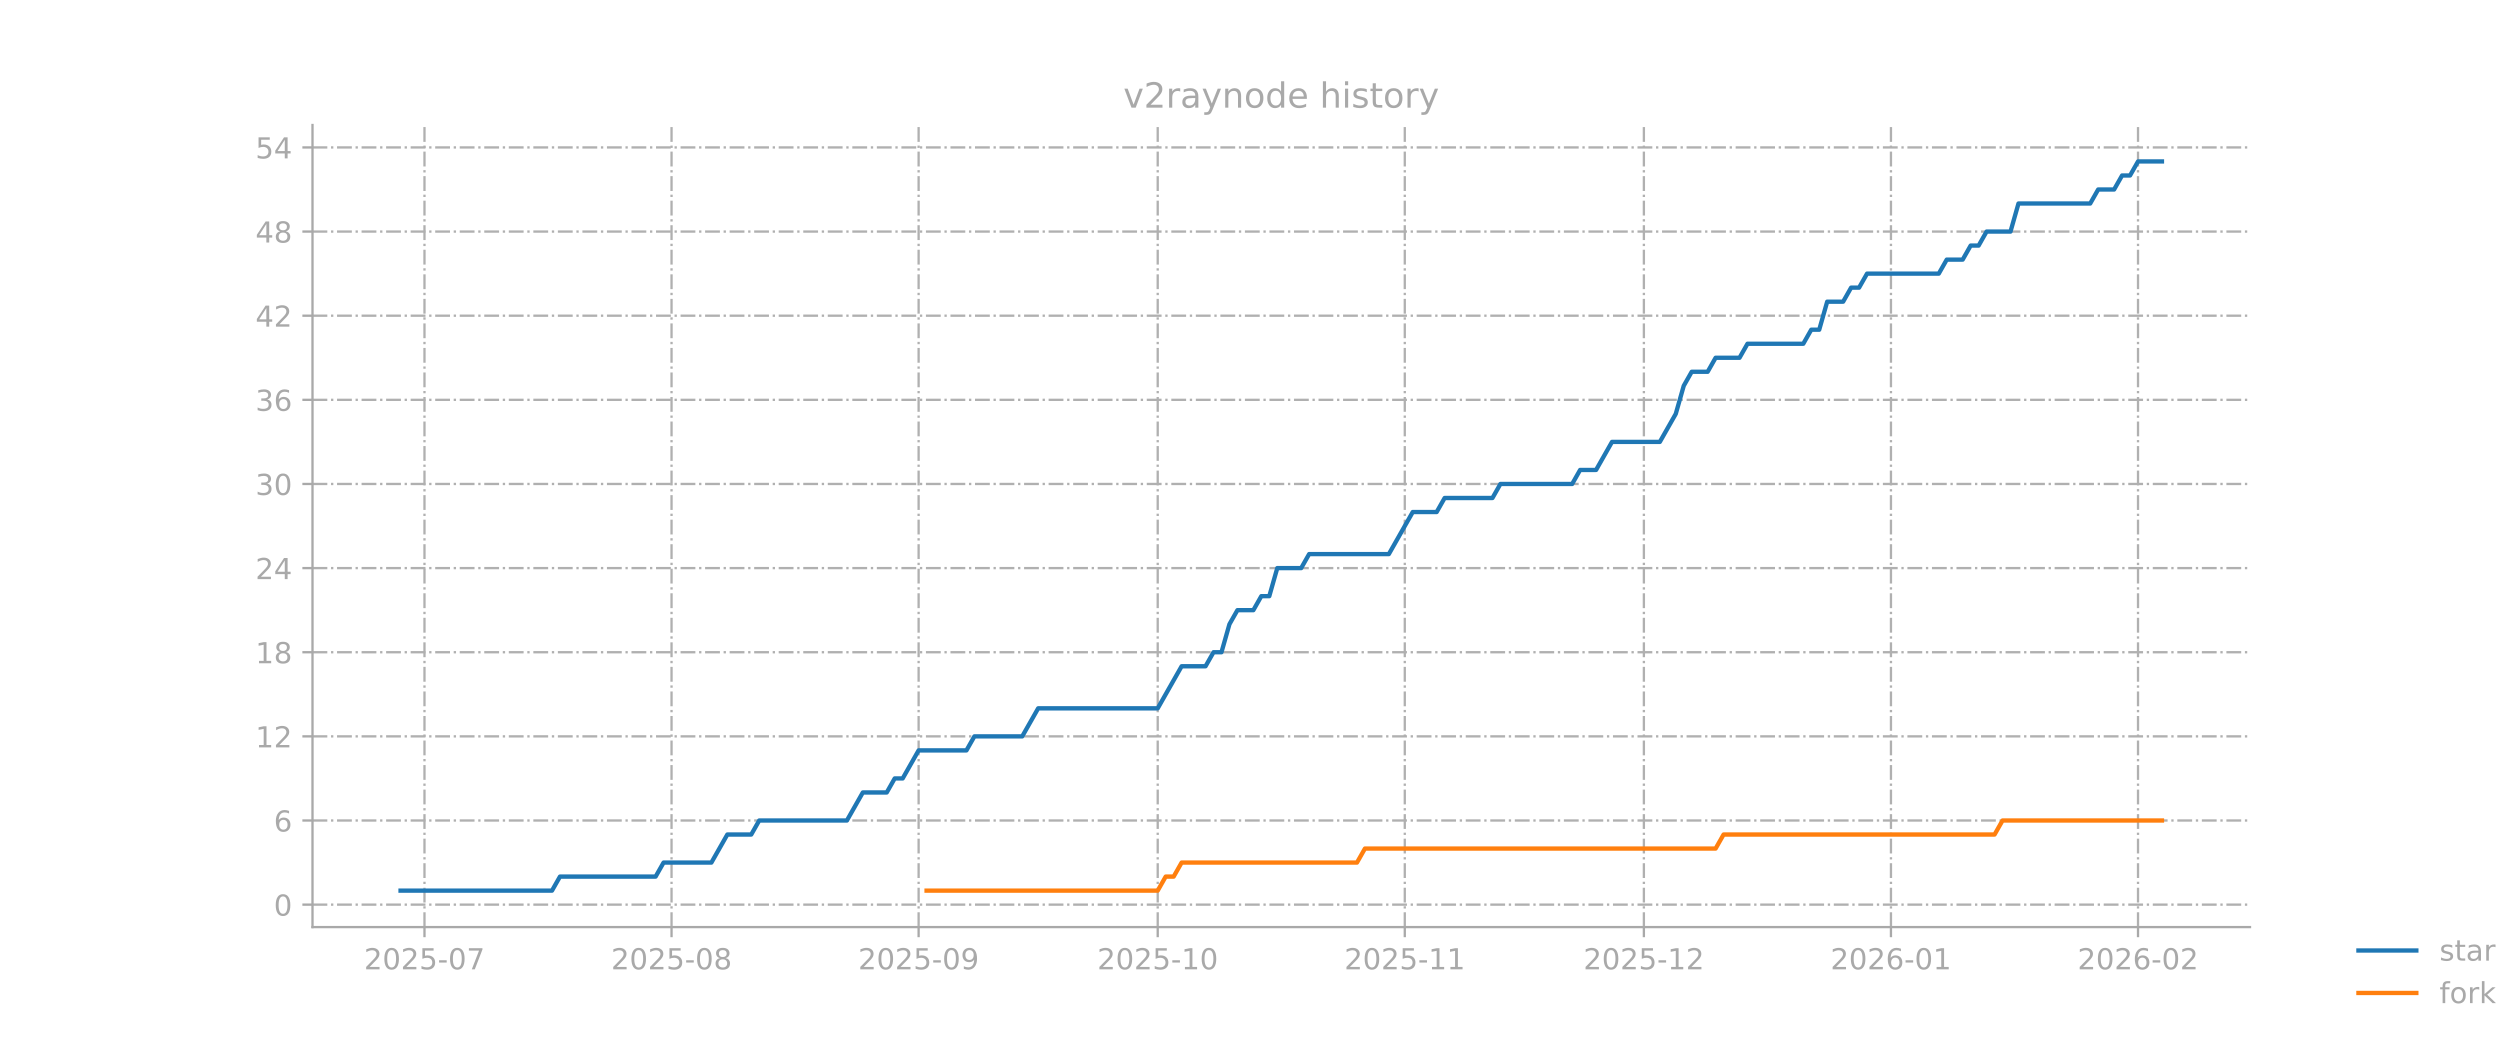
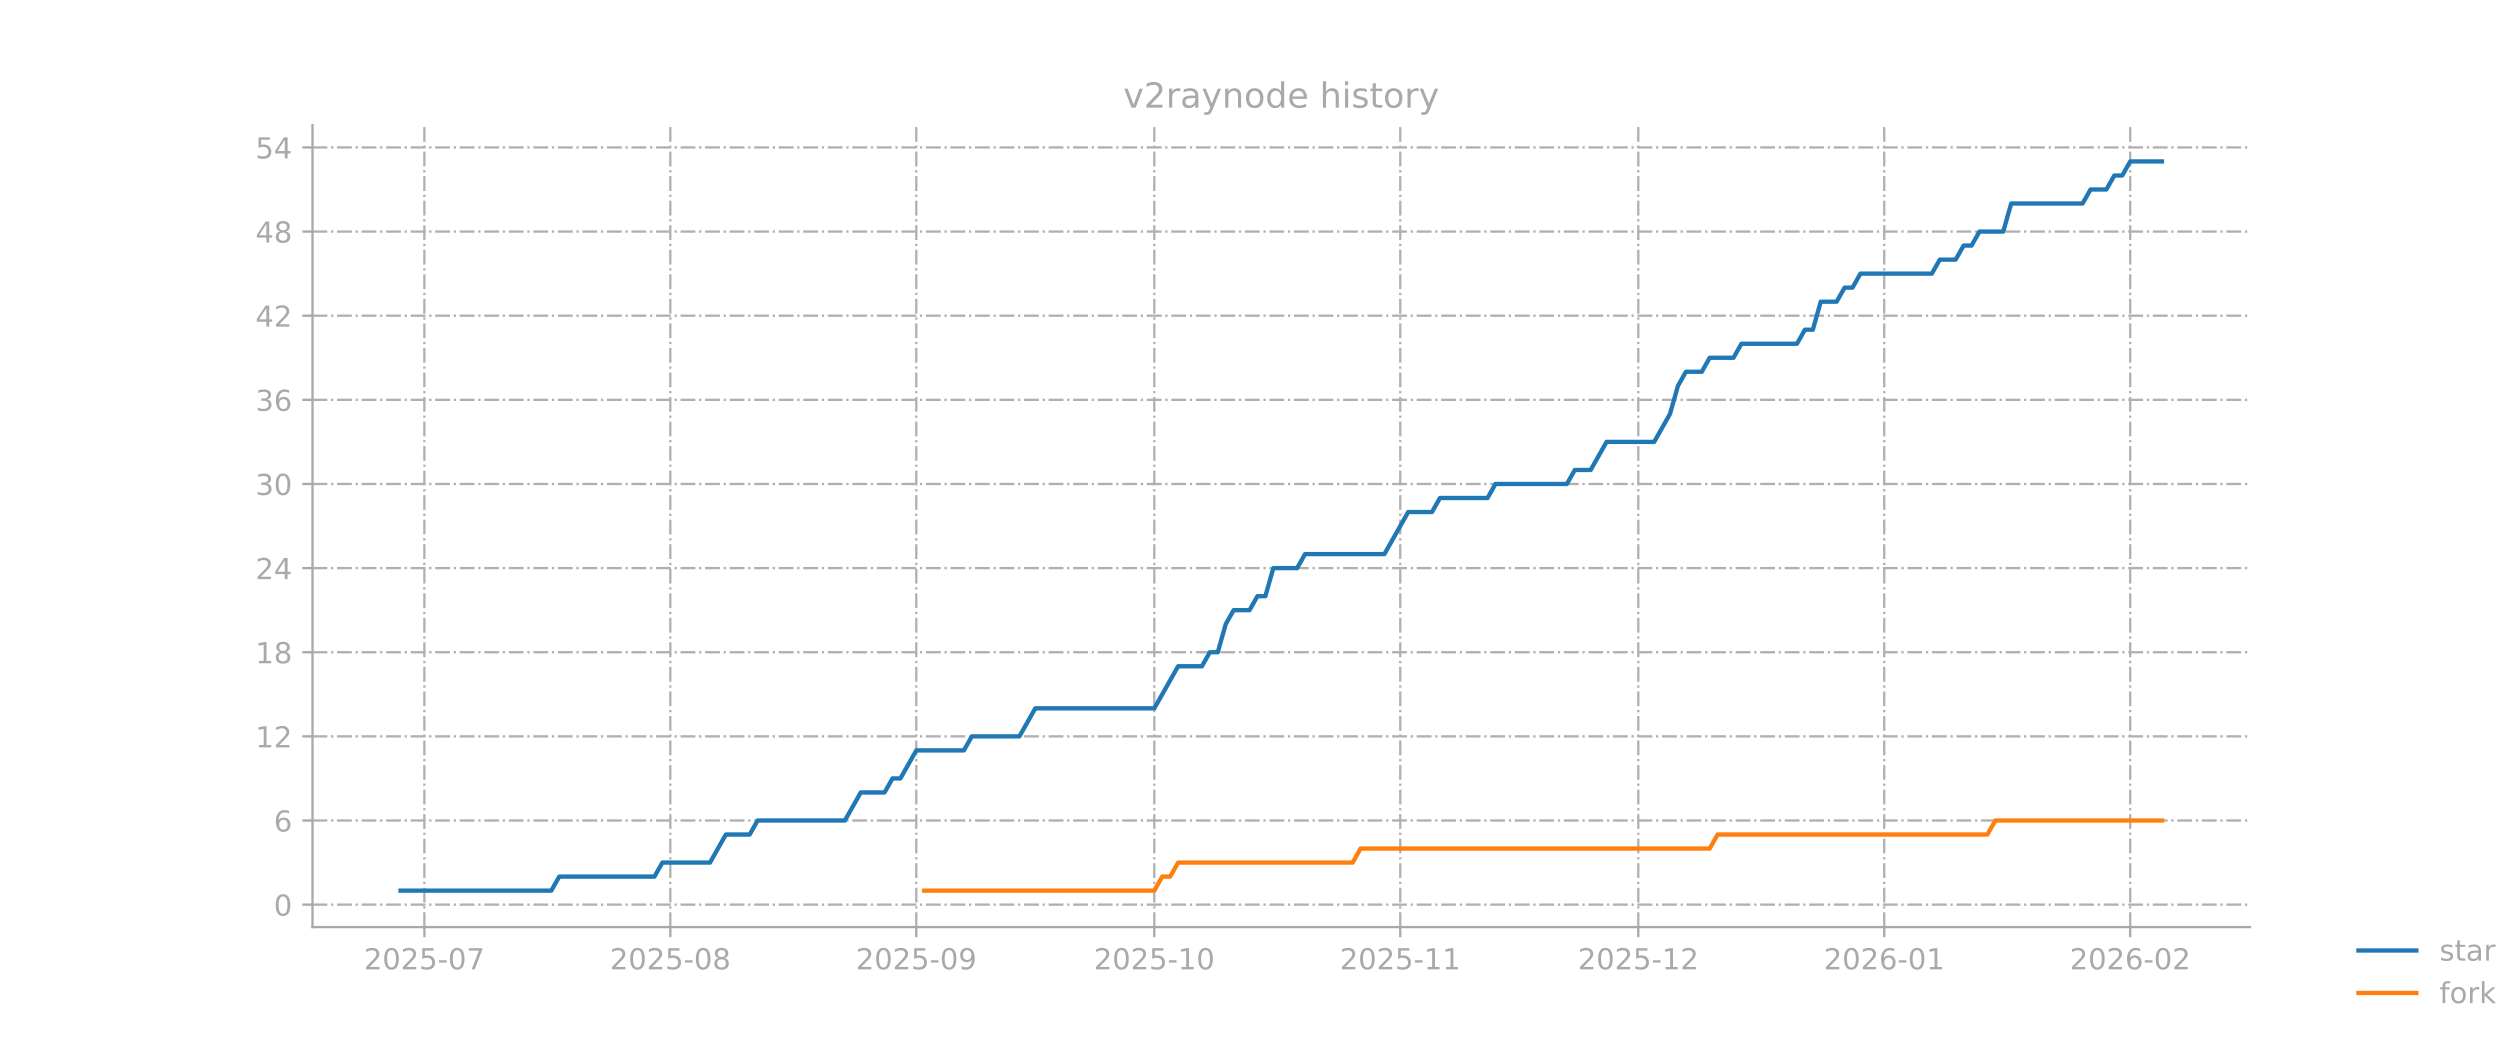
<svg xmlns="http://www.w3.org/2000/svg" xmlns:xlink="http://www.w3.org/1999/xlink" width="864pt" height="360pt" viewBox="0 0 864 360" version="1.1">
  <defs>
    <style type="text/css">*{stroke-linejoin: round; stroke-linecap: butt}</style>
  </defs>
  <g id="figure_1">
    <g id="patch_1">
      <path d="M 0 360  L 864 360  L 864 0  L 0 0  L 0 360  z " style="fill: none; opacity: 0" />
    </g>
    <g id="axes_1">
      <g id="patch_2">
        <path d="M 108 320.4  L 777.6 320.4  L 777.6 43.2  L 108 43.2  L 108 320.4  z " style="fill: none; opacity: 0" />
      </g>
      <g id="matplotlib.axis_1">
        <g id="xtick_1">
          <g id="line2d_1">
-             <path d="M 146.7 320.4  L 146.7 43.2  " clip-path="url(#pa3e3d723a9)" style="fill: none; stroke-dasharray: 5.12,1.28,0.8,1.28; stroke-dashoffset: 0; stroke: #b0b0b0; stroke-width: 0.8" />
+             <path d="M 146.662 320.4  L 146.662 43.2  " clip-path="url(#pf3b6380933)" style="fill: none; stroke-dasharray: 5.12,1.28,0.8,1.28; stroke-dashoffset: 0; stroke: #b0b0b0; stroke-width: 0.8" />
          </g>
          <g id="line2d_2">
            <defs>
-               <path id="m2eeeae8947" d="M 0 0  L 0 3.5  " style="stroke: #a9a9a9; stroke-width: 0.8" />
+               <path id="mdee637b0e8" d="M 0 0  L 0 3.5  " style="stroke: #a9a9a9; stroke-width: 0.8" />
            </defs>
            <g>
-               <use xlink:href="#m2eeeae8947" x="146.7" y="320.4" style="fill: #a9a9a9; stroke: #a9a9a9; stroke-width: 0.8" />
+               <use xlink:href="#mdee637b0e8" x="146.662" y="320.4" style="fill: #a9a9a9; stroke: #a9a9a9; stroke-width: 0.8" />
            </g>
          </g>
          <g id="text_1">
-             <g style="fill: #a9a9a9" transform="translate(125.8082 334.9984) scale(0.1 -0.1)">
+             <g style="fill: #a9a9a9" transform="translate(125.771 334.9984) scale(0.1 -0.1)">
              <defs>
                <path id="DejaVuSans-32" d="M 1228 531  L 3431 531  L 3431 0  L 469 0  L 469 531  Q 828 903 1448 1529  Q 2069 2156 2228 2338  Q 2531 2678 2651 2914  Q 2772 3150 2772 3378  Q 2772 3750 2511 3984  Q 2250 4219 1831 4219  Q 1534 4219 1204 4116  Q 875 4013 500 3803  L 500 4441  Q 881 4594 1212 4672  Q 1544 4750 1819 4750  Q 2544 4750 2975 4387  Q 3406 4025 3406 3419  Q 3406 3131 3298 2873  Q 3191 2616 2906 2266  Q 2828 2175 2409 1742  Q 1991 1309 1228 531  z " transform="scale(0.015625)" />
                <path id="DejaVuSans-30" d="M 2034 4250  Q 1547 4250 1301 3770  Q 1056 3291 1056 2328  Q 1056 1369 1301 889  Q 1547 409 2034 409  Q 2525 409 2770 889  Q 3016 1369 3016 2328  Q 3016 3291 2770 3770  Q 2525 4250 2034 4250  z M 2034 4750  Q 2819 4750 3233 4129  Q 3647 3509 3647 2328  Q 3647 1150 3233 529  Q 2819 -91 2034 -91  Q 1250 -91 836 529  Q 422 1150 422 2328  Q 422 3509 836 4129  Q 1250 4750 2034 4750  z " transform="scale(0.015625)" />
                <path id="DejaVuSans-35" d="M 691 4666  L 3169 4666  L 3169 4134  L 1269 4134  L 1269 2991  Q 1406 3038 1543 3061  Q 1681 3084 1819 3084  Q 2600 3084 3056 2656  Q 3513 2228 3513 1497  Q 3513 744 3044 326  Q 2575 -91 1722 -91  Q 1428 -91 1123 -41  Q 819 9 494 109  L 494 744  Q 775 591 1075 516  Q 1375 441 1709 441  Q 2250 441 2565 725  Q 2881 1009 2881 1497  Q 2881 1984 2565 2268  Q 2250 2553 1709 2553  Q 1456 2553 1204 2497  Q 953 2441 691 2322  L 691 4666  z " transform="scale(0.015625)" />
                <path id="DejaVuSans-2d" d="M 313 2009  L 1997 2009  L 1997 1497  L 313 1497  L 313 2009  z " transform="scale(0.015625)" />
                <path id="DejaVuSans-37" d="M 525 4666  L 3525 4666  L 3525 4397  L 1831 0  L 1172 0  L 2766 4134  L 525 4134  L 525 4666  z " transform="scale(0.015625)" />
              </defs>
              <use xlink:href="#DejaVuSans-32" />
              <use xlink:href="#DejaVuSans-30" transform="translate(63.62305 0)" />
              <use xlink:href="#DejaVuSans-32" transform="translate(127.2461 0)" />
              <use xlink:href="#DejaVuSans-35" transform="translate(190.8691 0)" />
              <use xlink:href="#DejaVuSans-2d" transform="translate(254.4922 0)" />
              <use xlink:href="#DejaVuSans-30" transform="translate(290.5762 0)" />
              <use xlink:href="#DejaVuSans-37" transform="translate(354.1992 0)" />
            </g>
          </g>
        </g>
        <g id="xtick_2">
          <g id="line2d_3">
-             <path d="M 232.087 320.4  L 232.087 43.2  " clip-path="url(#pa3e3d723a9)" style="fill: none; stroke-dasharray: 5.12,1.28,0.8,1.28; stroke-dashoffset: 0; stroke: #b0b0b0; stroke-width: 0.8" />
+             <path d="M 231.665 320.4  L 231.665 43.2  " clip-path="url(#pf3b6380933)" style="fill: none; stroke-dasharray: 5.12,1.28,0.8,1.28; stroke-dashoffset: 0; stroke: #b0b0b0; stroke-width: 0.8" />
          </g>
          <g id="line2d_4">
            <g>
-               <use xlink:href="#m2eeeae8947" x="232.087" y="320.4" style="fill: #a9a9a9; stroke: #a9a9a9; stroke-width: 0.8" />
+               <use xlink:href="#mdee637b0e8" x="231.665" y="320.4" style="fill: #a9a9a9; stroke: #a9a9a9; stroke-width: 0.8" />
            </g>
          </g>
          <g id="text_2">
-             <g style="fill: #a9a9a9" transform="translate(211.1953 334.9984) scale(0.1 -0.1)">
+             <g style="fill: #a9a9a9" transform="translate(210.7735 334.9984) scale(0.1 -0.1)">
              <defs>
                <path id="DejaVuSans-38" d="M 2034 2216  Q 1584 2216 1326 1975  Q 1069 1734 1069 1313  Q 1069 891 1326 650  Q 1584 409 2034 409  Q 2484 409 2743 651  Q 3003 894 3003 1313  Q 3003 1734 2745 1975  Q 2488 2216 2034 2216  z M 1403 2484  Q 997 2584 770 2862  Q 544 3141 544 3541  Q 544 4100 942 4425  Q 1341 4750 2034 4750  Q 2731 4750 3128 4425  Q 3525 4100 3525 3541  Q 3525 3141 3298 2862  Q 3072 2584 2669 2484  Q 3125 2378 3379 2068  Q 3634 1759 3634 1313  Q 3634 634 3220 271  Q 2806 -91 2034 -91  Q 1263 -91 848 271  Q 434 634 434 1313  Q 434 1759 690 2068  Q 947 2378 1403 2484  z M 1172 3481  Q 1172 3119 1398 2916  Q 1625 2713 2034 2713  Q 2441 2713 2670 2916  Q 2900 3119 2900 3481  Q 2900 3844 2670 4047  Q 2441 4250 2034 4250  Q 1625 4250 1398 4047  Q 1172 3844 1172 3481  z " transform="scale(0.015625)" />
              </defs>
              <use xlink:href="#DejaVuSans-32" />
              <use xlink:href="#DejaVuSans-30" transform="translate(63.62305 0)" />
              <use xlink:href="#DejaVuSans-32" transform="translate(127.2461 0)" />
              <use xlink:href="#DejaVuSans-35" transform="translate(190.8691 0)" />
              <use xlink:href="#DejaVuSans-2d" transform="translate(254.4922 0)" />
              <use xlink:href="#DejaVuSans-30" transform="translate(290.5762 0)" />
              <use xlink:href="#DejaVuSans-38" transform="translate(354.1992 0)" />
            </g>
          </g>
        </g>
        <g id="xtick_3">
          <g id="line2d_5">
-             <path d="M 317.474 320.4  L 317.474 43.2  " clip-path="url(#pa3e3d723a9)" style="fill: none; stroke-dasharray: 5.12,1.28,0.8,1.28; stroke-dashoffset: 0; stroke: #b0b0b0; stroke-width: 0.8" />
+             <path d="M 316.667 320.4  L 316.667 43.2  " clip-path="url(#pf3b6380933)" style="fill: none; stroke-dasharray: 5.12,1.28,0.8,1.28; stroke-dashoffset: 0; stroke: #b0b0b0; stroke-width: 0.8" />
          </g>
          <g id="line2d_6">
            <g>
-               <use xlink:href="#m2eeeae8947" x="317.474" y="320.4" style="fill: #a9a9a9; stroke: #a9a9a9; stroke-width: 0.8" />
+               <use xlink:href="#mdee637b0e8" x="316.667" y="320.4" style="fill: #a9a9a9; stroke: #a9a9a9; stroke-width: 0.8" />
            </g>
          </g>
          <g id="text_3">
-             <g style="fill: #a9a9a9" transform="translate(296.5824 334.9984) scale(0.1 -0.1)">
+             <g style="fill: #a9a9a9" transform="translate(295.7759 334.9984) scale(0.1 -0.1)">
              <defs>
                <path id="DejaVuSans-39" d="M 703 97  L 703 672  Q 941 559 1184 500  Q 1428 441 1663 441  Q 2288 441 2617 861  Q 2947 1281 2994 2138  Q 2813 1869 2534 1725  Q 2256 1581 1919 1581  Q 1219 1581 811 2004  Q 403 2428 403 3163  Q 403 3881 828 4315  Q 1253 4750 1959 4750  Q 2769 4750 3195 4129  Q 3622 3509 3622 2328  Q 3622 1225 3098 567  Q 2575 -91 1691 -91  Q 1453 -91 1209 -44  Q 966 3 703 97  z M 1959 2075  Q 2384 2075 2632 2365  Q 2881 2656 2881 3163  Q 2881 3666 2632 3958  Q 2384 4250 1959 4250  Q 1534 4250 1286 3958  Q 1038 3666 1038 3163  Q 1038 2656 1286 2365  Q 1534 2075 1959 2075  z " transform="scale(0.015625)" />
              </defs>
              <use xlink:href="#DejaVuSans-32" />
              <use xlink:href="#DejaVuSans-30" transform="translate(63.62305 0)" />
              <use xlink:href="#DejaVuSans-32" transform="translate(127.2461 0)" />
              <use xlink:href="#DejaVuSans-35" transform="translate(190.8691 0)" />
              <use xlink:href="#DejaVuSans-2d" transform="translate(254.4922 0)" />
              <use xlink:href="#DejaVuSans-30" transform="translate(290.5762 0)" />
              <use xlink:href="#DejaVuSans-39" transform="translate(354.1992 0)" />
            </g>
          </g>
        </g>
        <g id="xtick_4">
          <g id="line2d_7">
-             <path d="M 400.106 320.4  L 400.106 43.2  " clip-path="url(#pa3e3d723a9)" style="fill: none; stroke-dasharray: 5.12,1.28,0.8,1.28; stroke-dashoffset: 0; stroke: #b0b0b0; stroke-width: 0.8" />
+             <path d="M 398.928 320.4  L 398.928 43.2  " clip-path="url(#pf3b6380933)" style="fill: none; stroke-dasharray: 5.12,1.28,0.8,1.28; stroke-dashoffset: 0; stroke: #b0b0b0; stroke-width: 0.8" />
          </g>
          <g id="line2d_8">
            <g>
-               <use xlink:href="#m2eeeae8947" x="400.106" y="320.4" style="fill: #a9a9a9; stroke: #a9a9a9; stroke-width: 0.8" />
+               <use xlink:href="#mdee637b0e8" x="398.928" y="320.4" style="fill: #a9a9a9; stroke: #a9a9a9; stroke-width: 0.8" />
            </g>
          </g>
          <g id="text_4">
-             <g style="fill: #a9a9a9" transform="translate(379.2151 334.9984) scale(0.1 -0.1)">
+             <g style="fill: #a9a9a9" transform="translate(378.0364 334.9984) scale(0.1 -0.1)">
              <defs>
                <path id="DejaVuSans-31" d="M 794 531  L 1825 531  L 1825 4091  L 703 3866  L 703 4441  L 1819 4666  L 2450 4666  L 2450 531  L 3481 531  L 3481 0  L 794 0  L 794 531  z " transform="scale(0.015625)" />
              </defs>
              <use xlink:href="#DejaVuSans-32" />
              <use xlink:href="#DejaVuSans-30" transform="translate(63.62305 0)" />
              <use xlink:href="#DejaVuSans-32" transform="translate(127.2461 0)" />
              <use xlink:href="#DejaVuSans-35" transform="translate(190.8691 0)" />
              <use xlink:href="#DejaVuSans-2d" transform="translate(254.4922 0)" />
              <use xlink:href="#DejaVuSans-31" transform="translate(290.5762 0)" />
              <use xlink:href="#DejaVuSans-30" transform="translate(354.1992 0)" />
            </g>
          </g>
        </g>
        <g id="xtick_5">
          <g id="line2d_9">
-             <path d="M 485.494 320.4  L 485.494 43.2  " clip-path="url(#pa3e3d723a9)" style="fill: none; stroke-dasharray: 5.12,1.28,0.8,1.28; stroke-dashoffset: 0; stroke: #b0b0b0; stroke-width: 0.8" />
+             <path d="M 483.93 320.4  L 483.93 43.2  " clip-path="url(#pf3b6380933)" style="fill: none; stroke-dasharray: 5.12,1.28,0.8,1.28; stroke-dashoffset: 0; stroke: #b0b0b0; stroke-width: 0.8" />
          </g>
          <g id="line2d_10">
            <g>
-               <use xlink:href="#m2eeeae8947" x="485.494" y="320.4" style="fill: #a9a9a9; stroke: #a9a9a9; stroke-width: 0.8" />
+               <use xlink:href="#mdee637b0e8" x="483.93" y="320.4" style="fill: #a9a9a9; stroke: #a9a9a9; stroke-width: 0.8" />
            </g>
          </g>
          <g id="text_5">
-             <g style="fill: #a9a9a9" transform="translate(464.6021 334.9984) scale(0.1 -0.1)">
+             <g style="fill: #a9a9a9" transform="translate(463.0388 334.9984) scale(0.1 -0.1)">
              <use xlink:href="#DejaVuSans-32" />
              <use xlink:href="#DejaVuSans-30" transform="translate(63.62305 0)" />
              <use xlink:href="#DejaVuSans-32" transform="translate(127.2461 0)" />
              <use xlink:href="#DejaVuSans-35" transform="translate(190.8691 0)" />
              <use xlink:href="#DejaVuSans-2d" transform="translate(254.4922 0)" />
              <use xlink:href="#DejaVuSans-31" transform="translate(290.5762 0)" />
              <use xlink:href="#DejaVuSans-31" transform="translate(354.1992 0)" />
            </g>
          </g>
        </g>
        <g id="xtick_6">
          <g id="line2d_11">
-             <path d="M 568.126 320.4  L 568.126 43.2  " clip-path="url(#pa3e3d723a9)" style="fill: none; stroke-dasharray: 5.12,1.28,0.8,1.28; stroke-dashoffset: 0; stroke: #b0b0b0; stroke-width: 0.8" />
+             <path d="M 566.191 320.4  L 566.191 43.2  " clip-path="url(#pf3b6380933)" style="fill: none; stroke-dasharray: 5.12,1.28,0.8,1.28; stroke-dashoffset: 0; stroke: #b0b0b0; stroke-width: 0.8" />
          </g>
          <g id="line2d_12">
            <g>
-               <use xlink:href="#m2eeeae8947" x="568.126" y="320.4" style="fill: #a9a9a9; stroke: #a9a9a9; stroke-width: 0.8" />
+               <use xlink:href="#mdee637b0e8" x="566.191" y="320.4" style="fill: #a9a9a9; stroke: #a9a9a9; stroke-width: 0.8" />
            </g>
          </g>
          <g id="text_6">
-             <g style="fill: #a9a9a9" transform="translate(547.2348 334.9984) scale(0.1 -0.1)">
+             <g style="fill: #a9a9a9" transform="translate(545.2993 334.9984) scale(0.1 -0.1)">
              <use xlink:href="#DejaVuSans-32" />
              <use xlink:href="#DejaVuSans-30" transform="translate(63.62305 0)" />
              <use xlink:href="#DejaVuSans-32" transform="translate(127.2461 0)" />
              <use xlink:href="#DejaVuSans-35" transform="translate(190.8691 0)" />
              <use xlink:href="#DejaVuSans-2d" transform="translate(254.4922 0)" />
              <use xlink:href="#DejaVuSans-31" transform="translate(290.5762 0)" />
              <use xlink:href="#DejaVuSans-32" transform="translate(354.1992 0)" />
            </g>
          </g>
        </g>
        <g id="xtick_7">
          <g id="line2d_13">
-             <path d="M 653.513 320.4  L 653.513 43.2  " clip-path="url(#pa3e3d723a9)" style="fill: none; stroke-dasharray: 5.12,1.28,0.8,1.28; stroke-dashoffset: 0; stroke: #b0b0b0; stroke-width: 0.8" />
+             <path d="M 651.193 320.4  L 651.193 43.2  " clip-path="url(#pf3b6380933)" style="fill: none; stroke-dasharray: 5.12,1.28,0.8,1.28; stroke-dashoffset: 0; stroke: #b0b0b0; stroke-width: 0.8" />
          </g>
          <g id="line2d_14">
            <g>
-               <use xlink:href="#m2eeeae8947" x="653.513" y="320.4" style="fill: #a9a9a9; stroke: #a9a9a9; stroke-width: 0.8" />
+               <use xlink:href="#mdee637b0e8" x="651.193" y="320.4" style="fill: #a9a9a9; stroke: #a9a9a9; stroke-width: 0.8" />
            </g>
          </g>
          <g id="text_7">
-             <g style="fill: #a9a9a9" transform="translate(632.6219 334.9984) scale(0.1 -0.1)">
+             <g style="fill: #a9a9a9" transform="translate(630.3017 334.9984) scale(0.1 -0.1)">
              <defs>
                <path id="DejaVuSans-36" d="M 2113 2584  Q 1688 2584 1439 2293  Q 1191 2003 1191 1497  Q 1191 994 1439 701  Q 1688 409 2113 409  Q 2538 409 2786 701  Q 3034 994 3034 1497  Q 3034 2003 2786 2293  Q 2538 2584 2113 2584  z M 3366 4563  L 3366 3988  Q 3128 4100 2886 4159  Q 2644 4219 2406 4219  Q 1781 4219 1451 3797  Q 1122 3375 1075 2522  Q 1259 2794 1537 2939  Q 1816 3084 2150 3084  Q 2853 3084 3261 2657  Q 3669 2231 3669 1497  Q 3669 778 3244 343  Q 2819 -91 2113 -91  Q 1303 -91 875 529  Q 447 1150 447 2328  Q 447 3434 972 4092  Q 1497 4750 2381 4750  Q 2619 4750 2861 4703  Q 3103 4656 3366 4563  z " transform="scale(0.015625)" />
              </defs>
              <use xlink:href="#DejaVuSans-32" />
              <use xlink:href="#DejaVuSans-30" transform="translate(63.62305 0)" />
              <use xlink:href="#DejaVuSans-32" transform="translate(127.2461 0)" />
              <use xlink:href="#DejaVuSans-36" transform="translate(190.8691 0)" />
              <use xlink:href="#DejaVuSans-2d" transform="translate(254.4922 0)" />
              <use xlink:href="#DejaVuSans-30" transform="translate(290.5762 0)" />
              <use xlink:href="#DejaVuSans-31" transform="translate(354.1992 0)" />
            </g>
          </g>
        </g>
        <g id="xtick_8">
          <g id="line2d_15">
-             <path d="M 738.9 320.4  L 738.9 43.2  " clip-path="url(#pa3e3d723a9)" style="fill: none; stroke-dasharray: 5.12,1.28,0.8,1.28; stroke-dashoffset: 0; stroke: #b0b0b0; stroke-width: 0.8" />
+             <path d="M 736.196 320.4  L 736.196 43.2  " clip-path="url(#pf3b6380933)" style="fill: none; stroke-dasharray: 5.12,1.28,0.8,1.28; stroke-dashoffset: 0; stroke: #b0b0b0; stroke-width: 0.8" />
          </g>
          <g id="line2d_16">
            <g>
-               <use xlink:href="#m2eeeae8947" x="738.9" y="320.4" style="fill: #a9a9a9; stroke: #a9a9a9; stroke-width: 0.8" />
+               <use xlink:href="#mdee637b0e8" x="736.196" y="320.4" style="fill: #a9a9a9; stroke: #a9a9a9; stroke-width: 0.8" />
            </g>
          </g>
          <g id="text_8">
-             <g style="fill: #a9a9a9" transform="translate(718.009 334.9984) scale(0.1 -0.1)">
+             <g style="fill: #a9a9a9" transform="translate(715.3042 334.9984) scale(0.1 -0.1)">
              <use xlink:href="#DejaVuSans-32" />
              <use xlink:href="#DejaVuSans-30" transform="translate(63.62305 0)" />
              <use xlink:href="#DejaVuSans-32" transform="translate(127.2461 0)" />
              <use xlink:href="#DejaVuSans-36" transform="translate(190.8691 0)" />
              <use xlink:href="#DejaVuSans-2d" transform="translate(254.4922 0)" />
              <use xlink:href="#DejaVuSans-30" transform="translate(290.5762 0)" />
              <use xlink:href="#DejaVuSans-32" transform="translate(354.1992 0)" />
            </g>
          </g>
        </g>
      </g>
      <g id="matplotlib.axis_2">
        <g id="ytick_1">
          <g id="line2d_17">
-             <path d="M 108 312.646  L 777.6 312.646  " clip-path="url(#pa3e3d723a9)" style="fill: none; stroke-dasharray: 5.12,1.28,0.8,1.28; stroke-dashoffset: 0; stroke: #b0b0b0; stroke-width: 0.8" />
+             <path d="M 108 312.646  L 777.6 312.646  " clip-path="url(#pf3b6380933)" style="fill: none; stroke-dasharray: 5.12,1.28,0.8,1.28; stroke-dashoffset: 0; stroke: #b0b0b0; stroke-width: 0.8" />
          </g>
          <g id="line2d_18">
            <defs>
-               <path id="m86abf957ab" d="M 0 0  L -3.5 0  " style="stroke: #a9a9a9; stroke-width: 0.8" />
+               <path id="m4dcf521974" d="M 0 0  L -3.5 0  " style="stroke: #a9a9a9; stroke-width: 0.8" />
            </defs>
            <g>
-               <use xlink:href="#m86abf957ab" x="108" y="312.646" style="fill: #a9a9a9; stroke: #a9a9a9; stroke-width: 0.8" />
+               <use xlink:href="#m4dcf521974" x="108" y="312.646" style="fill: #a9a9a9; stroke: #a9a9a9; stroke-width: 0.8" />
            </g>
          </g>
          <g id="text_9">
            <g style="fill: #a9a9a9" transform="translate(94.6375 316.4454) scale(0.1 -0.1)">
              <use xlink:href="#DejaVuSans-30" />
            </g>
          </g>
        </g>
        <g id="ytick_2">
          <g id="line2d_19">
-             <path d="M 108 283.569  L 777.6 283.569  " clip-path="url(#pa3e3d723a9)" style="fill: none; stroke-dasharray: 5.12,1.28,0.8,1.28; stroke-dashoffset: 0; stroke: #b0b0b0; stroke-width: 0.8" />
+             <path d="M 108 283.569  L 777.6 283.569  " clip-path="url(#pf3b6380933)" style="fill: none; stroke-dasharray: 5.12,1.28,0.8,1.28; stroke-dashoffset: 0; stroke: #b0b0b0; stroke-width: 0.8" />
          </g>
          <g id="line2d_20">
            <g>
-               <use xlink:href="#m86abf957ab" x="108" y="283.569" style="fill: #a9a9a9; stroke: #a9a9a9; stroke-width: 0.8" />
+               <use xlink:href="#m4dcf521974" x="108" y="283.569" style="fill: #a9a9a9; stroke: #a9a9a9; stroke-width: 0.8" />
            </g>
          </g>
          <g id="text_10">
            <g style="fill: #a9a9a9" transform="translate(94.6375 287.3684) scale(0.1 -0.1)">
              <use xlink:href="#DejaVuSans-36" />
            </g>
          </g>
        </g>
        <g id="ytick_3">
          <g id="line2d_21">
-             <path d="M 108 254.492  L 777.6 254.492  " clip-path="url(#pa3e3d723a9)" style="fill: none; stroke-dasharray: 5.12,1.28,0.8,1.28; stroke-dashoffset: 0; stroke: #b0b0b0; stroke-width: 0.8" />
+             <path d="M 108 254.492  L 777.6 254.492  " clip-path="url(#pf3b6380933)" style="fill: none; stroke-dasharray: 5.12,1.28,0.8,1.28; stroke-dashoffset: 0; stroke: #b0b0b0; stroke-width: 0.8" />
          </g>
          <g id="line2d_22">
            <g>
-               <use xlink:href="#m86abf957ab" x="108" y="254.492" style="fill: #a9a9a9; stroke: #a9a9a9; stroke-width: 0.8" />
+               <use xlink:href="#m4dcf521974" x="108" y="254.492" style="fill: #a9a9a9; stroke: #a9a9a9; stroke-width: 0.8" />
            </g>
          </g>
          <g id="text_11">
            <g style="fill: #a9a9a9" transform="translate(88.275 258.2915) scale(0.1 -0.1)">
              <use xlink:href="#DejaVuSans-31" />
              <use xlink:href="#DejaVuSans-32" transform="translate(63.62305 0)" />
            </g>
          </g>
        </g>
        <g id="ytick_4">
          <g id="line2d_23">
-             <path d="M 108 225.415  L 777.6 225.415  " clip-path="url(#pa3e3d723a9)" style="fill: none; stroke-dasharray: 5.12,1.28,0.8,1.28; stroke-dashoffset: 0; stroke: #b0b0b0; stroke-width: 0.8" />
+             <path d="M 108 225.415  L 777.6 225.415  " clip-path="url(#pf3b6380933)" style="fill: none; stroke-dasharray: 5.12,1.28,0.8,1.28; stroke-dashoffset: 0; stroke: #b0b0b0; stroke-width: 0.8" />
          </g>
          <g id="line2d_24">
            <g>
-               <use xlink:href="#m86abf957ab" x="108" y="225.415" style="fill: #a9a9a9; stroke: #a9a9a9; stroke-width: 0.8" />
+               <use xlink:href="#m4dcf521974" x="108" y="225.415" style="fill: #a9a9a9; stroke: #a9a9a9; stroke-width: 0.8" />
            </g>
          </g>
          <g id="text_12">
            <g style="fill: #a9a9a9" transform="translate(88.275 229.2146) scale(0.1 -0.1)">
              <use xlink:href="#DejaVuSans-31" />
              <use xlink:href="#DejaVuSans-38" transform="translate(63.62305 0)" />
            </g>
          </g>
        </g>
        <g id="ytick_5">
          <g id="line2d_25">
-             <path d="M 108 196.338  L 777.6 196.338  " clip-path="url(#pa3e3d723a9)" style="fill: none; stroke-dasharray: 5.12,1.28,0.8,1.28; stroke-dashoffset: 0; stroke: #b0b0b0; stroke-width: 0.8" />
+             <path d="M 108 196.338  L 777.6 196.338  " clip-path="url(#pf3b6380933)" style="fill: none; stroke-dasharray: 5.12,1.28,0.8,1.28; stroke-dashoffset: 0; stroke: #b0b0b0; stroke-width: 0.8" />
          </g>
          <g id="line2d_26">
            <g>
-               <use xlink:href="#m86abf957ab" x="108" y="196.338" style="fill: #a9a9a9; stroke: #a9a9a9; stroke-width: 0.8" />
+               <use xlink:href="#m4dcf521974" x="108" y="196.338" style="fill: #a9a9a9; stroke: #a9a9a9; stroke-width: 0.8" />
            </g>
          </g>
          <g id="text_13">
            <g style="fill: #a9a9a9" transform="translate(88.275 200.1377) scale(0.1 -0.1)">
              <defs>
                <path id="DejaVuSans-34" d="M 2419 4116  L 825 1625  L 2419 1625  L 2419 4116  z M 2253 4666  L 3047 4666  L 3047 1625  L 3713 1625  L 3713 1100  L 3047 1100  L 3047 0  L 2419 0  L 2419 1100  L 313 1100  L 313 1709  L 2253 4666  z " transform="scale(0.015625)" />
              </defs>
              <use xlink:href="#DejaVuSans-32" />
              <use xlink:href="#DejaVuSans-34" transform="translate(63.62305 0)" />
            </g>
          </g>
        </g>
        <g id="ytick_6">
          <g id="line2d_27">
-             <path d="M 108 167.262  L 777.6 167.262  " clip-path="url(#pa3e3d723a9)" style="fill: none; stroke-dasharray: 5.12,1.28,0.8,1.28; stroke-dashoffset: 0; stroke: #b0b0b0; stroke-width: 0.8" />
+             <path d="M 108 167.262  L 777.6 167.262  " clip-path="url(#pf3b6380933)" style="fill: none; stroke-dasharray: 5.12,1.28,0.8,1.28; stroke-dashoffset: 0; stroke: #b0b0b0; stroke-width: 0.8" />
          </g>
          <g id="line2d_28">
            <g>
-               <use xlink:href="#m86abf957ab" x="108" y="167.262" style="fill: #a9a9a9; stroke: #a9a9a9; stroke-width: 0.8" />
+               <use xlink:href="#m4dcf521974" x="108" y="167.262" style="fill: #a9a9a9; stroke: #a9a9a9; stroke-width: 0.8" />
            </g>
          </g>
          <g id="text_14">
            <g style="fill: #a9a9a9" transform="translate(88.275 171.0608) scale(0.1 -0.1)">
              <defs>
                <path id="DejaVuSans-33" d="M 2597 2516  Q 3050 2419 3304 2112  Q 3559 1806 3559 1356  Q 3559 666 3084 287  Q 2609 -91 1734 -91  Q 1441 -91 1130 -33  Q 819 25 488 141  L 488 750  Q 750 597 1062 519  Q 1375 441 1716 441  Q 2309 441 2620 675  Q 2931 909 2931 1356  Q 2931 1769 2642 2001  Q 2353 2234 1838 2234  L 1294 2234  L 1294 2753  L 1863 2753  Q 2328 2753 2575 2939  Q 2822 3125 2822 3475  Q 2822 3834 2567 4026  Q 2313 4219 1838 4219  Q 1578 4219 1281 4162  Q 984 4106 628 3988  L 628 4550  Q 988 4650 1302 4700  Q 1616 4750 1894 4750  Q 2613 4750 3031 4423  Q 3450 4097 3450 3541  Q 3450 3153 3228 2886  Q 3006 2619 2597 2516  z " transform="scale(0.015625)" />
              </defs>
              <use xlink:href="#DejaVuSans-33" />
              <use xlink:href="#DejaVuSans-30" transform="translate(63.62305 0)" />
            </g>
          </g>
        </g>
        <g id="ytick_7">
          <g id="line2d_29">
-             <path d="M 108 138.185  L 777.6 138.185  " clip-path="url(#pa3e3d723a9)" style="fill: none; stroke-dasharray: 5.12,1.28,0.8,1.28; stroke-dashoffset: 0; stroke: #b0b0b0; stroke-width: 0.8" />
+             <path d="M 108 138.185  L 777.6 138.185  " clip-path="url(#pf3b6380933)" style="fill: none; stroke-dasharray: 5.12,1.28,0.8,1.28; stroke-dashoffset: 0; stroke: #b0b0b0; stroke-width: 0.8" />
          </g>
          <g id="line2d_30">
            <g>
-               <use xlink:href="#m86abf957ab" x="108" y="138.185" style="fill: #a9a9a9; stroke: #a9a9a9; stroke-width: 0.8" />
+               <use xlink:href="#m4dcf521974" x="108" y="138.185" style="fill: #a9a9a9; stroke: #a9a9a9; stroke-width: 0.8" />
            </g>
          </g>
          <g id="text_15">
            <g style="fill: #a9a9a9" transform="translate(88.275 141.9838) scale(0.1 -0.1)">
              <use xlink:href="#DejaVuSans-33" />
              <use xlink:href="#DejaVuSans-36" transform="translate(63.62305 0)" />
            </g>
          </g>
        </g>
        <g id="ytick_8">
          <g id="line2d_31">
-             <path d="M 108 109.108  L 777.6 109.108  " clip-path="url(#pa3e3d723a9)" style="fill: none; stroke-dasharray: 5.12,1.28,0.8,1.28; stroke-dashoffset: 0; stroke: #b0b0b0; stroke-width: 0.8" />
+             <path d="M 108 109.108  L 777.6 109.108  " clip-path="url(#pf3b6380933)" style="fill: none; stroke-dasharray: 5.12,1.28,0.8,1.28; stroke-dashoffset: 0; stroke: #b0b0b0; stroke-width: 0.8" />
          </g>
          <g id="line2d_32">
            <g>
-               <use xlink:href="#m86abf957ab" x="108" y="109.108" style="fill: #a9a9a9; stroke: #a9a9a9; stroke-width: 0.8" />
+               <use xlink:href="#m4dcf521974" x="108" y="109.108" style="fill: #a9a9a9; stroke: #a9a9a9; stroke-width: 0.8" />
            </g>
          </g>
          <g id="text_16">
            <g style="fill: #a9a9a9" transform="translate(88.275 112.9069) scale(0.1 -0.1)">
              <use xlink:href="#DejaVuSans-34" />
              <use xlink:href="#DejaVuSans-32" transform="translate(63.62305 0)" />
            </g>
          </g>
        </g>
        <g id="ytick_9">
          <g id="line2d_33">
-             <path d="M 108 80.031  L 777.6 80.031  " clip-path="url(#pa3e3d723a9)" style="fill: none; stroke-dasharray: 5.12,1.28,0.8,1.28; stroke-dashoffset: 0; stroke: #b0b0b0; stroke-width: 0.8" />
+             <path d="M 108 80.031  L 777.6 80.031  " clip-path="url(#pf3b6380933)" style="fill: none; stroke-dasharray: 5.12,1.28,0.8,1.28; stroke-dashoffset: 0; stroke: #b0b0b0; stroke-width: 0.8" />
          </g>
          <g id="line2d_34">
            <g>
-               <use xlink:href="#m86abf957ab" x="108" y="80.031" style="fill: #a9a9a9; stroke: #a9a9a9; stroke-width: 0.8" />
+               <use xlink:href="#m4dcf521974" x="108" y="80.031" style="fill: #a9a9a9; stroke: #a9a9a9; stroke-width: 0.8" />
            </g>
          </g>
          <g id="text_17">
            <g style="fill: #a9a9a9" transform="translate(88.275 83.82999) scale(0.1 -0.1)">
              <use xlink:href="#DejaVuSans-34" />
              <use xlink:href="#DejaVuSans-38" transform="translate(63.62305 0)" />
            </g>
          </g>
        </g>
        <g id="ytick_10">
          <g id="line2d_35">
-             <path d="M 108 50.954  L 777.6 50.954  " clip-path="url(#pa3e3d723a9)" style="fill: none; stroke-dasharray: 5.12,1.28,0.8,1.28; stroke-dashoffset: 0; stroke: #b0b0b0; stroke-width: 0.8" />
+             <path d="M 108 50.954  L 777.6 50.954  " clip-path="url(#pf3b6380933)" style="fill: none; stroke-dasharray: 5.12,1.28,0.8,1.28; stroke-dashoffset: 0; stroke: #b0b0b0; stroke-width: 0.8" />
          </g>
          <g id="line2d_36">
            <g>
-               <use xlink:href="#m86abf957ab" x="108" y="50.954" style="fill: #a9a9a9; stroke: #a9a9a9; stroke-width: 0.8" />
+               <use xlink:href="#m4dcf521974" x="108" y="50.954" style="fill: #a9a9a9; stroke: #a9a9a9; stroke-width: 0.8" />
            </g>
          </g>
          <g id="text_18">
            <g style="fill: #a9a9a9" transform="translate(88.275 54.75306) scale(0.1 -0.1)">
              <use xlink:href="#DejaVuSans-35" />
              <use xlink:href="#DejaVuSans-34" transform="translate(63.62305 0)" />
            </g>
          </g>
        </g>
      </g>
      <g id="line2d_37">
-         <path d="M 138.436 307.8  L 190.77 307.8  L 193.525 302.954  L 226.578 302.954  L 229.332 298.108  L 245.859 298.108  L 251.368 288.415  L 259.631 288.415  L 262.385 283.569  L 292.684 283.569  L 298.193 273.877  L 306.456 273.877  L 309.211 269.031  L 311.965 269.031  L 317.474 259.338  L 334 259.338  L 336.755 254.492  L 353.281 254.492  L 358.79 244.8  L 400.106 244.8  L 408.37 230.262  L 416.633 230.262  L 419.387 225.415  L 422.142 225.415  L 424.896 215.723  L 427.651 210.877  L 433.16 210.877  L 435.914 206.031  L 438.668 206.031  L 441.423 196.338  L 449.686 196.338  L 452.44 191.492  L 479.985 191.492  L 488.248 176.954  L 496.511 176.954  L 499.266 172.108  L 515.792 172.108  L 518.547 167.262  L 543.336 167.262  L 546.091 162.415  L 551.6 162.415  L 557.109 152.723  L 573.635 152.723  L 579.144 143.031  L 581.898 133.338  L 584.653 128.492  L 590.162 128.492  L 592.916 123.646  L 601.179 123.646  L 603.934 118.8  L 623.215 118.8  L 625.969 113.954  L 628.723 113.954  L 631.478 104.262  L 636.987 104.262  L 639.741 99.415  L 642.496 99.415  L 645.25 94.569  L 670.04 94.569  L 672.794 89.723  L 678.303 89.723  L 681.058 84.877  L 683.812 84.877  L 686.566 80.031  L 694.83 80.031  L 697.584 70.338  L 722.374 70.338  L 725.128 65.492  L 730.637 65.492  L 733.392 60.646  L 736.146 60.646  L 738.9 55.8  L 747.164 55.8  L 747.164 55.8  " clip-path="url(#pa3e3d723a9)" style="fill: none; stroke: #1f77b4; stroke-width: 1.5; stroke-linecap: square" />
+         <path d="M 138.436 307.8  L 190.535 307.8  L 193.277 302.954  L 226.181 302.954  L 228.923 298.108  L 245.375 298.108  L 250.859 288.415  L 259.085 288.415  L 261.827 283.569  L 291.989 283.569  L 297.473 273.877  L 305.699 273.877  L 308.441 269.031  L 311.183 269.031  L 316.667 259.338  L 333.119 259.338  L 335.861 254.492  L 352.314 254.492  L 357.798 244.8  L 398.928 244.8  L 407.154 230.262  L 415.38 230.262  L 418.122 225.415  L 420.864 225.415  L 423.606 215.723  L 426.348 210.877  L 431.832 210.877  L 434.574 206.031  L 437.316 206.031  L 440.058 196.338  L 448.284 196.338  L 451.026 191.492  L 478.446 191.492  L 486.672 176.954  L 494.898 176.954  L 497.64 172.108  L 514.092 172.108  L 516.834 167.262  L 541.513 167.262  L 544.255 162.415  L 549.739 162.415  L 555.223 152.723  L 571.675 152.723  L 577.159 143.031  L 579.901 133.338  L 582.643 128.492  L 588.127 128.492  L 590.869 123.646  L 599.095 123.646  L 601.837 118.8  L 621.031 118.8  L 623.773 113.954  L 626.515 113.954  L 629.257 104.262  L 634.741 104.262  L 637.483 99.415  L 640.225 99.415  L 642.967 94.569  L 667.645 94.569  L 670.387 89.723  L 675.871 89.723  L 678.613 84.877  L 681.355 84.877  L 684.097 80.031  L 692.323 80.031  L 695.065 70.338  L 719.743 70.338  L 722.486 65.492  L 727.97 65.492  L 730.712 60.646  L 733.454 60.646  L 736.196 55.8  L 747.164 55.8  L 747.164 55.8  " clip-path="url(#pf3b6380933)" style="fill: none; stroke: #1f77b4; stroke-width: 1.5; stroke-linecap: square" />
      </g>
      <g id="line2d_38">
-         <path d="M 320.228 307.8  L 400.106 307.8  L 402.861 302.954  L 405.615 302.954  L 408.37 298.108  L 468.967 298.108  L 471.721 293.262  L 592.916 293.262  L 595.67 288.415  L 689.321 288.415  L 692.075 283.569  L 747.164 283.569  L 747.164 283.569  " clip-path="url(#pa3e3d723a9)" style="fill: none; stroke: #ff7f0e; stroke-width: 1.5; stroke-linecap: square" />
+         <path d="M 319.409 307.8  L 398.928 307.8  L 401.67 302.954  L 404.412 302.954  L 407.154 298.108  L 467.478 298.108  L 470.22 293.262  L 590.869 293.262  L 593.611 288.415  L 686.839 288.415  L 689.581 283.569  L 747.164 283.569  L 747.164 283.569  " clip-path="url(#pf3b6380933)" style="fill: none; stroke: #ff7f0e; stroke-width: 1.5; stroke-linecap: square" />
      </g>
      <g id="patch_3">
        <path d="M 108 320.4  L 108 43.2  " style="fill: none; stroke: #a9a9a9; stroke-width: 0.8; stroke-linejoin: miter; stroke-linecap: square" />
      </g>
      <g id="patch_4">
        <path d="M 777.6 320.4  L 777.6 43.2  " style="fill: none" />
      </g>
      <g id="patch_5">
        <path d="M 108 320.4  L 777.6 320.4  " style="fill: none; stroke: #a9a9a9; stroke-width: 0.8; stroke-linejoin: miter; stroke-linecap: square" />
      </g>
      <g id="patch_6">
        <path d="M 108 43.2  L 777.6 43.2  " style="fill: none" />
      </g>
      <g id="text_19">
        <g style="fill: #a9a9a9" transform="translate(388.2188 37.2) scale(0.12 -0.12)">
          <defs>
            <path id="DejaVuSans-76" d="M 191 3500  L 800 3500  L 1894 563  L 2988 3500  L 3597 3500  L 2284 0  L 1503 0  L 191 3500  z " transform="scale(0.015625)" />
            <path id="DejaVuSans-72" d="M 2631 2963  Q 2534 3019 2420 3045  Q 2306 3072 2169 3072  Q 1681 3072 1420 2755  Q 1159 2438 1159 1844  L 1159 0  L 581 0  L 581 3500  L 1159 3500  L 1159 2956  Q 1341 3275 1631 3429  Q 1922 3584 2338 3584  Q 2397 3584 2469 3576  Q 2541 3569 2628 3553  L 2631 2963  z " transform="scale(0.015625)" />
            <path id="DejaVuSans-61" d="M 2194 1759  Q 1497 1759 1228 1600  Q 959 1441 959 1056  Q 959 750 1161 570  Q 1363 391 1709 391  Q 2188 391 2477 730  Q 2766 1069 2766 1631  L 2766 1759  L 2194 1759  z M 3341 1997  L 3341 0  L 2766 0  L 2766 531  Q 2569 213 2275 61  Q 1981 -91 1556 -91  Q 1019 -91 701 211  Q 384 513 384 1019  Q 384 1609 779 1909  Q 1175 2209 1959 2209  L 2766 2209  L 2766 2266  Q 2766 2663 2505 2880  Q 2244 3097 1772 3097  Q 1472 3097 1187 3025  Q 903 2953 641 2809  L 641 3341  Q 956 3463 1253 3523  Q 1550 3584 1831 3584  Q 2591 3584 2966 3190  Q 3341 2797 3341 1997  z " transform="scale(0.015625)" />
            <path id="DejaVuSans-79" d="M 2059 -325  Q 1816 -950 1584 -1140  Q 1353 -1331 966 -1331  L 506 -1331  L 506 -850  L 844 -850  Q 1081 -850 1212 -737  Q 1344 -625 1503 -206  L 1606 56  L 191 3500  L 800 3500  L 1894 763  L 2988 3500  L 3597 3500  L 2059 -325  z " transform="scale(0.015625)" />
            <path id="DejaVuSans-6e" d="M 3513 2113  L 3513 0  L 2938 0  L 2938 2094  Q 2938 2591 2744 2837  Q 2550 3084 2163 3084  Q 1697 3084 1428 2787  Q 1159 2491 1159 1978  L 1159 0  L 581 0  L 581 3500  L 1159 3500  L 1159 2956  Q 1366 3272 1645 3428  Q 1925 3584 2291 3584  Q 2894 3584 3203 3211  Q 3513 2838 3513 2113  z " transform="scale(0.015625)" />
            <path id="DejaVuSans-6f" d="M 1959 3097  Q 1497 3097 1228 2736  Q 959 2375 959 1747  Q 959 1119 1226 758  Q 1494 397 1959 397  Q 2419 397 2687 759  Q 2956 1122 2956 1747  Q 2956 2369 2687 2733  Q 2419 3097 1959 3097  z M 1959 3584  Q 2709 3584 3137 3096  Q 3566 2609 3566 1747  Q 3566 888 3137 398  Q 2709 -91 1959 -91  Q 1206 -91 779 398  Q 353 888 353 1747  Q 353 2609 779 3096  Q 1206 3584 1959 3584  z " transform="scale(0.015625)" />
            <path id="DejaVuSans-64" d="M 2906 2969  L 2906 4863  L 3481 4863  L 3481 0  L 2906 0  L 2906 525  Q 2725 213 2448 61  Q 2172 -91 1784 -91  Q 1150 -91 751 415  Q 353 922 353 1747  Q 353 2572 751 3078  Q 1150 3584 1784 3584  Q 2172 3584 2448 3432  Q 2725 3281 2906 2969  z M 947 1747  Q 947 1113 1208 752  Q 1469 391 1925 391  Q 2381 391 2643 752  Q 2906 1113 2906 1747  Q 2906 2381 2643 2742  Q 2381 3103 1925 3103  Q 1469 3103 1208 2742  Q 947 2381 947 1747  z " transform="scale(0.015625)" />
            <path id="DejaVuSans-65" d="M 3597 1894  L 3597 1613  L 953 1613  Q 991 1019 1311 708  Q 1631 397 2203 397  Q 2534 397 2845 478  Q 3156 559 3463 722  L 3463 178  Q 3153 47 2828 -22  Q 2503 -91 2169 -91  Q 1331 -91 842 396  Q 353 884 353 1716  Q 353 2575 817 3079  Q 1281 3584 2069 3584  Q 2775 3584 3186 3129  Q 3597 2675 3597 1894  z M 3022 2063  Q 3016 2534 2758 2815  Q 2500 3097 2075 3097  Q 1594 3097 1305 2825  Q 1016 2553 972 2059  L 3022 2063  z " transform="scale(0.015625)" />
            <path id="DejaVuSans-20" transform="scale(0.015625)" />
            <path id="DejaVuSans-68" d="M 3513 2113  L 3513 0  L 2938 0  L 2938 2094  Q 2938 2591 2744 2837  Q 2550 3084 2163 3084  Q 1697 3084 1428 2787  Q 1159 2491 1159 1978  L 1159 0  L 581 0  L 581 4863  L 1159 4863  L 1159 2956  Q 1366 3272 1645 3428  Q 1925 3584 2291 3584  Q 2894 3584 3203 3211  Q 3513 2838 3513 2113  z " transform="scale(0.015625)" />
            <path id="DejaVuSans-69" d="M 603 3500  L 1178 3500  L 1178 0  L 603 0  L 603 3500  z M 603 4863  L 1178 4863  L 1178 4134  L 603 4134  L 603 4863  z " transform="scale(0.015625)" />
            <path id="DejaVuSans-73" d="M 2834 3397  L 2834 2853  Q 2591 2978 2328 3040  Q 2066 3103 1784 3103  Q 1356 3103 1142 2972  Q 928 2841 928 2578  Q 928 2378 1081 2264  Q 1234 2150 1697 2047  L 1894 2003  Q 2506 1872 2764 1633  Q 3022 1394 3022 966  Q 3022 478 2636 193  Q 2250 -91 1575 -91  Q 1294 -91 989 -36  Q 684 19 347 128  L 347 722  Q 666 556 975 473  Q 1284 391 1588 391  Q 1994 391 2212 530  Q 2431 669 2431 922  Q 2431 1156 2273 1281  Q 2116 1406 1581 1522  L 1381 1569  Q 847 1681 609 1914  Q 372 2147 372 2553  Q 372 3047 722 3315  Q 1072 3584 1716 3584  Q 2034 3584 2315 3537  Q 2597 3491 2834 3397  z " transform="scale(0.015625)" />
            <path id="DejaVuSans-74" d="M 1172 4494  L 1172 3500  L 2356 3500  L 2356 3053  L 1172 3053  L 1172 1153  Q 1172 725 1289 603  Q 1406 481 1766 481  L 2356 481  L 2356 0  L 1766 0  Q 1100 0 847 248  Q 594 497 594 1153  L 594 3053  L 172 3053  L 172 3500  L 594 3500  L 594 4494  L 1172 4494  z " transform="scale(0.015625)" />
          </defs>
          <use xlink:href="#DejaVuSans-76" />
          <use xlink:href="#DejaVuSans-32" transform="translate(59.17969 0)" />
          <use xlink:href="#DejaVuSans-72" transform="translate(122.8027 0)" />
          <use xlink:href="#DejaVuSans-61" transform="translate(163.916 0)" />
          <use xlink:href="#DejaVuSans-79" transform="translate(225.1953 0)" />
          <use xlink:href="#DejaVuSans-6e" transform="translate(284.375 0)" />
          <use xlink:href="#DejaVuSans-6f" transform="translate(347.7539 0)" />
          <use xlink:href="#DejaVuSans-64" transform="translate(408.9355 0)" />
          <use xlink:href="#DejaVuSans-65" transform="translate(472.4121 0)" />
          <use xlink:href="#DejaVuSans-20" transform="translate(533.9355 0)" />
          <use xlink:href="#DejaVuSans-68" transform="translate(565.7227 0)" />
          <use xlink:href="#DejaVuSans-69" transform="translate(629.1016 0)" />
          <use xlink:href="#DejaVuSans-73" transform="translate(656.8848 0)" />
          <use xlink:href="#DejaVuSans-74" transform="translate(708.9844 0)" />
          <use xlink:href="#DejaVuSans-6f" transform="translate(748.1934 0)" />
          <use xlink:href="#DejaVuSans-72" transform="translate(809.375 0)" />
          <use xlink:href="#DejaVuSans-79" transform="translate(850.4883 0)" />
        </g>
      </g>
      <g id="legend_1">
        <g id="line2d_39">
          <path d="M 815.08 328.498  L 825.08 328.498  L 835.08 328.498  " style="fill: none; stroke: #1f77b4; stroke-width: 1.5; stroke-linecap: square" />
        </g>
        <g id="text_20">
          <g style="fill: #a9a9a9" transform="translate(843.08 331.9984) scale(0.1 -0.1)">
            <use xlink:href="#DejaVuSans-73" />
            <use xlink:href="#DejaVuSans-74" transform="translate(52.09961 0)" />
            <use xlink:href="#DejaVuSans-61" transform="translate(91.30859 0)" />
            <use xlink:href="#DejaVuSans-72" transform="translate(152.5879 0)" />
          </g>
        </g>
        <g id="line2d_40">
          <path d="M 815.08 343.177  L 825.08 343.177  L 835.08 343.177  " style="fill: none; stroke: #ff7f0e; stroke-width: 1.5; stroke-linecap: square" />
        </g>
        <g id="text_21">
          <g style="fill: #a9a9a9" transform="translate(843.08 346.6766) scale(0.1 -0.1)">
            <defs>
              <path id="DejaVuSans-66" d="M 2375 4863  L 2375 4384  L 1825 4384  Q 1516 4384 1395 4259  Q 1275 4134 1275 3809  L 1275 3500  L 2222 3500  L 2222 3053  L 1275 3053  L 1275 0  L 697 0  L 697 3053  L 147 3053  L 147 3500  L 697 3500  L 697 3744  Q 697 4328 969 4595  Q 1241 4863 1831 4863  L 2375 4863  z " transform="scale(0.015625)" />
              <path id="DejaVuSans-6b" d="M 581 4863  L 1159 4863  L 1159 1991  L 2875 3500  L 3609 3500  L 1753 1863  L 3688 0  L 2938 0  L 1159 1709  L 1159 0  L 581 0  L 581 4863  z " transform="scale(0.015625)" />
            </defs>
            <use xlink:href="#DejaVuSans-66" />
            <use xlink:href="#DejaVuSans-6f" transform="translate(35.20508 0)" />
            <use xlink:href="#DejaVuSans-72" transform="translate(96.38672 0)" />
            <use xlink:href="#DejaVuSans-6b" transform="translate(137.5 0)" />
          </g>
        </g>
      </g>
    </g>
  </g>
  <defs>
-     <clipPath id="pa3e3d723a9">
+     <clipPath id="pf3b6380933">
      <rect x="108" y="43.2" width="669.6" height="277.2" />
    </clipPath>
  </defs>
</svg>
